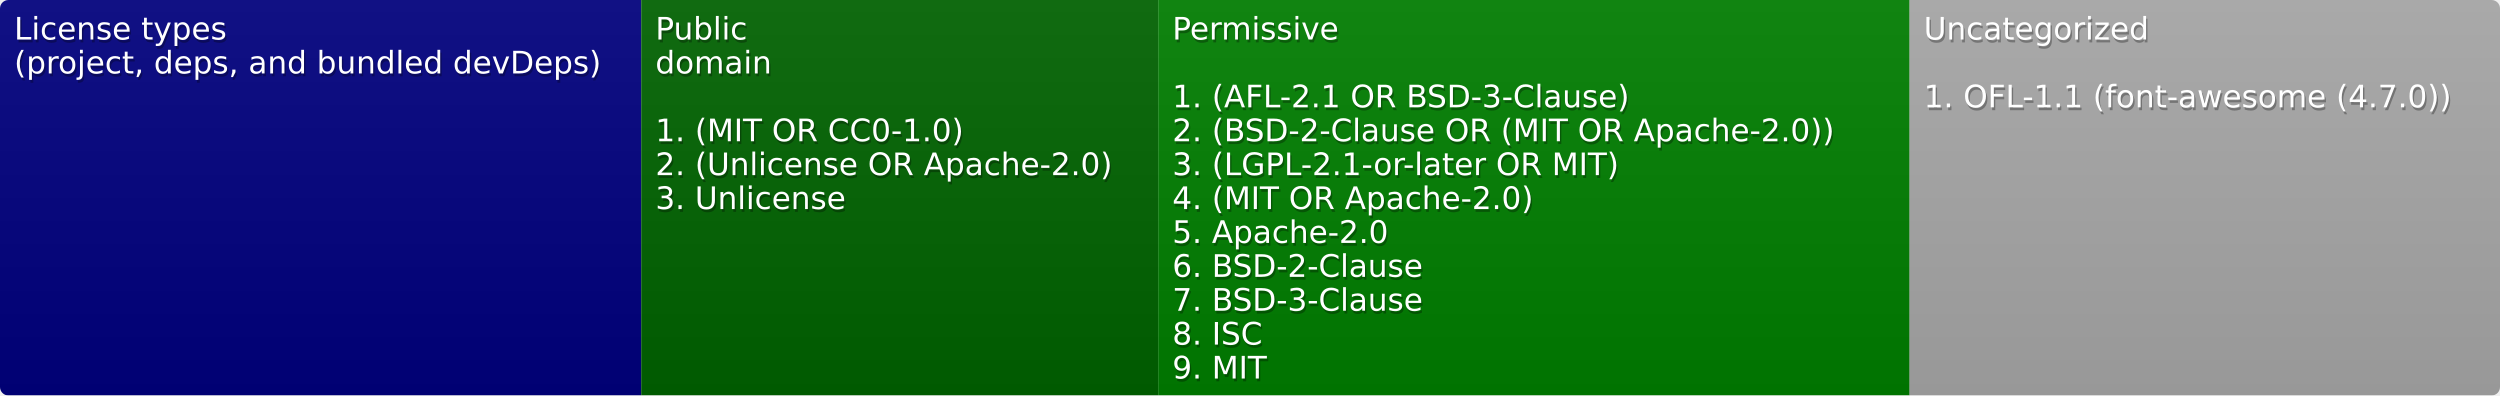
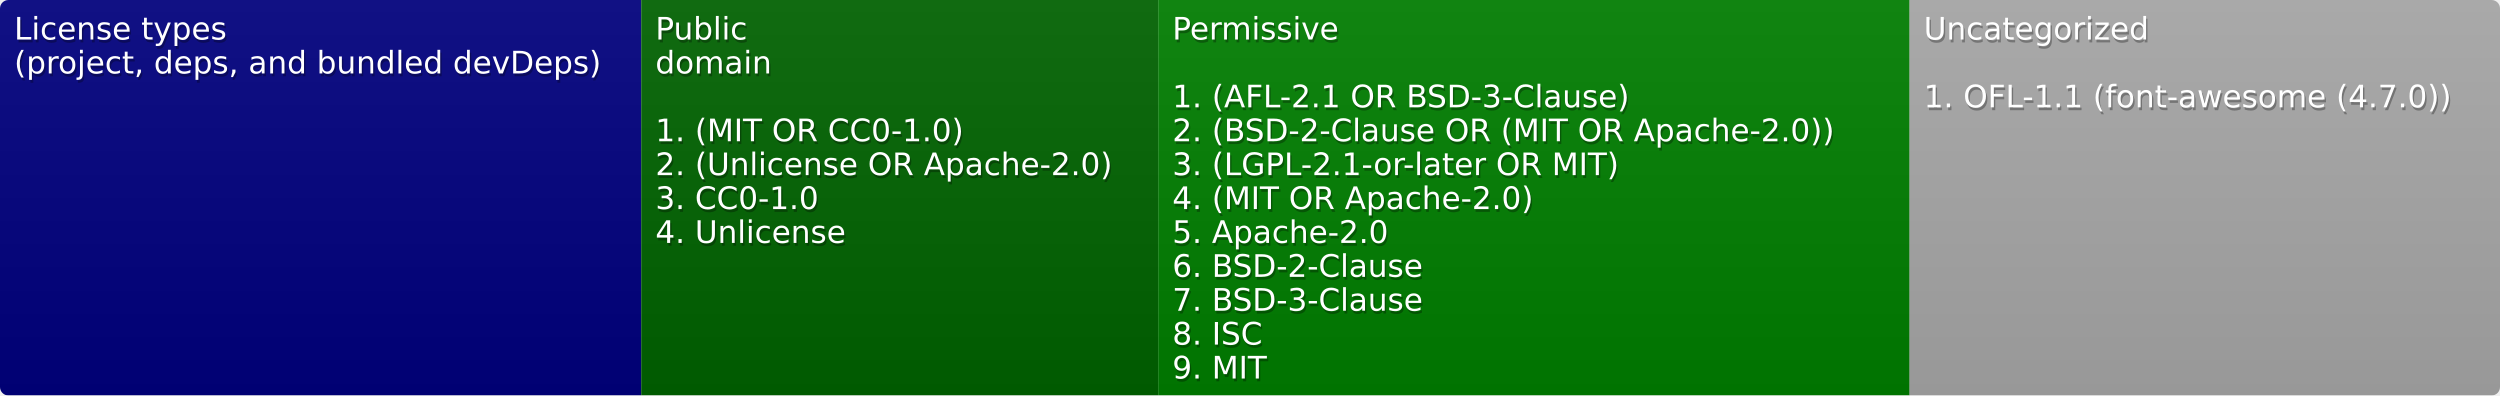
<svg xmlns="http://www.w3.org/2000/svg" width="885" height="140">
  <defs>
    <linearGradient id="smooth" x2="0" y2="100%">
      <stop offset="0" stop-color="#aaa" stop-opacity=".1" />
      <stop offset="1" stop-opacity=".1" />
    </linearGradient>
    <style>text{font-size:11px;font-family:Verdana,DejaVu Sans,Geneva,sans-serif}text.shadow{fill:#010101;fill-opacity:.3}text.high{fill:#fff}</style>
    <mask id="round">
      <rect width="100%" height="100%" rx="3" fill="#fff" />
    </mask>
  </defs>
  <g id="bg" mask="url(#round)">
    <path fill="navy" d="M0 0h227v140H0z" />
    <path fill="#006400" d="M227 0h183v140H227z" />
    <path fill="green" d="M410 0h266v140H410z" />
    <path fill="#a9a9a9" d="M676 0h209v140H676z" />
    <path fill="url(#smooth)" d="M0 0h885v140H0z" />
  </g>
  <g id="fg">
    <text class="shadow" x="5.5" y="15">License types</text>
    <text class="high" x="5" y="14">License types</text>
    <text class="shadow" x="5.5" y="27">(project, deps, and bundled devDeps)</text>
    <text class="high" x="5" y="26">(project, deps, and bundled devDeps)</text>
    <text class="shadow" x="232.5" y="15">Public</text>
    <text class="high" x="232" y="14">Public</text>
    <text class="shadow" x="232.5" y="27">domain</text>
    <text class="high" x="232" y="26">domain</text>
    <text class="shadow" x="232.5" y="51">1. (MIT OR CC0-1.0)</text>
    <text class="high" x="232" y="50">1. (MIT OR CC0-1.0)</text>
    <text class="shadow" x="232.5" y="63">2. (Unlicense OR Apache-2.0)</text>
    <text class="high" x="232" y="62">2. (Unlicense OR Apache-2.0)</text>
-     <text class="shadow" x="232.5" y="75">3. Unlicense</text>
-     <text class="high" x="232" y="74">3. Unlicense</text>
+     <text class="shadow" x="232.5" y="75">3. CC0-1.0</text>
+     <text class="high" x="232" y="74">3. CC0-1.0</text>
+     <text class="shadow" x="232.5" y="87">4. Unlicense</text>
+     <text class="high" x="232" y="86">4. Unlicense</text>
    <text class="shadow" x="415.5" y="15">Permissive</text>
    <text class="high" x="415" y="14">Permissive</text>
    <text class="shadow" x="415.5" y="39">1. (AFL-2.1 OR BSD-3-Clause)</text>
    <text class="high" x="415" y="38">1. (AFL-2.1 OR BSD-3-Clause)</text>
    <text class="shadow" x="415.5" y="51">2. (BSD-2-Clause OR (MIT OR Apache-2.0))</text>
    <text class="high" x="415" y="50">2. (BSD-2-Clause OR (MIT OR Apache-2.0))</text>
    <text class="shadow" x="415.5" y="63">3. (LGPL-2.1-or-later OR MIT)</text>
    <text class="high" x="415" y="62">3. (LGPL-2.1-or-later OR MIT)</text>
    <text class="shadow" x="415.5" y="75">4. (MIT OR Apache-2.0)</text>
    <text class="high" x="415" y="74">4. (MIT OR Apache-2.0)</text>
    <text class="shadow" x="415.5" y="87">5. Apache-2.0</text>
    <text class="high" x="415" y="86">5. Apache-2.0</text>
    <text class="shadow" x="415.5" y="99">6. BSD-2-Clause</text>
    <text class="high" x="415" y="98">6. BSD-2-Clause</text>
    <text class="shadow" x="415.5" y="111">7. BSD-3-Clause</text>
    <text class="high" x="415" y="110">7. BSD-3-Clause</text>
    <text class="shadow" x="415.5" y="123">8. ISC</text>
    <text class="high" x="415" y="122">8. ISC</text>
    <text class="shadow" x="415.5" y="135">9. MIT</text>
    <text class="high" x="415" y="134">9. MIT</text>
    <text class="shadow" x="681.5" y="15">Uncategorized</text>
    <text class="high" x="681" y="14">Uncategorized</text>
    <text class="shadow" x="681.5" y="39">1. OFL-1.1 (font-awesome (4.7.0))</text>
    <text class="high" x="681" y="38">1. OFL-1.1 (font-awesome (4.7.0))</text>
  </g>
</svg>
